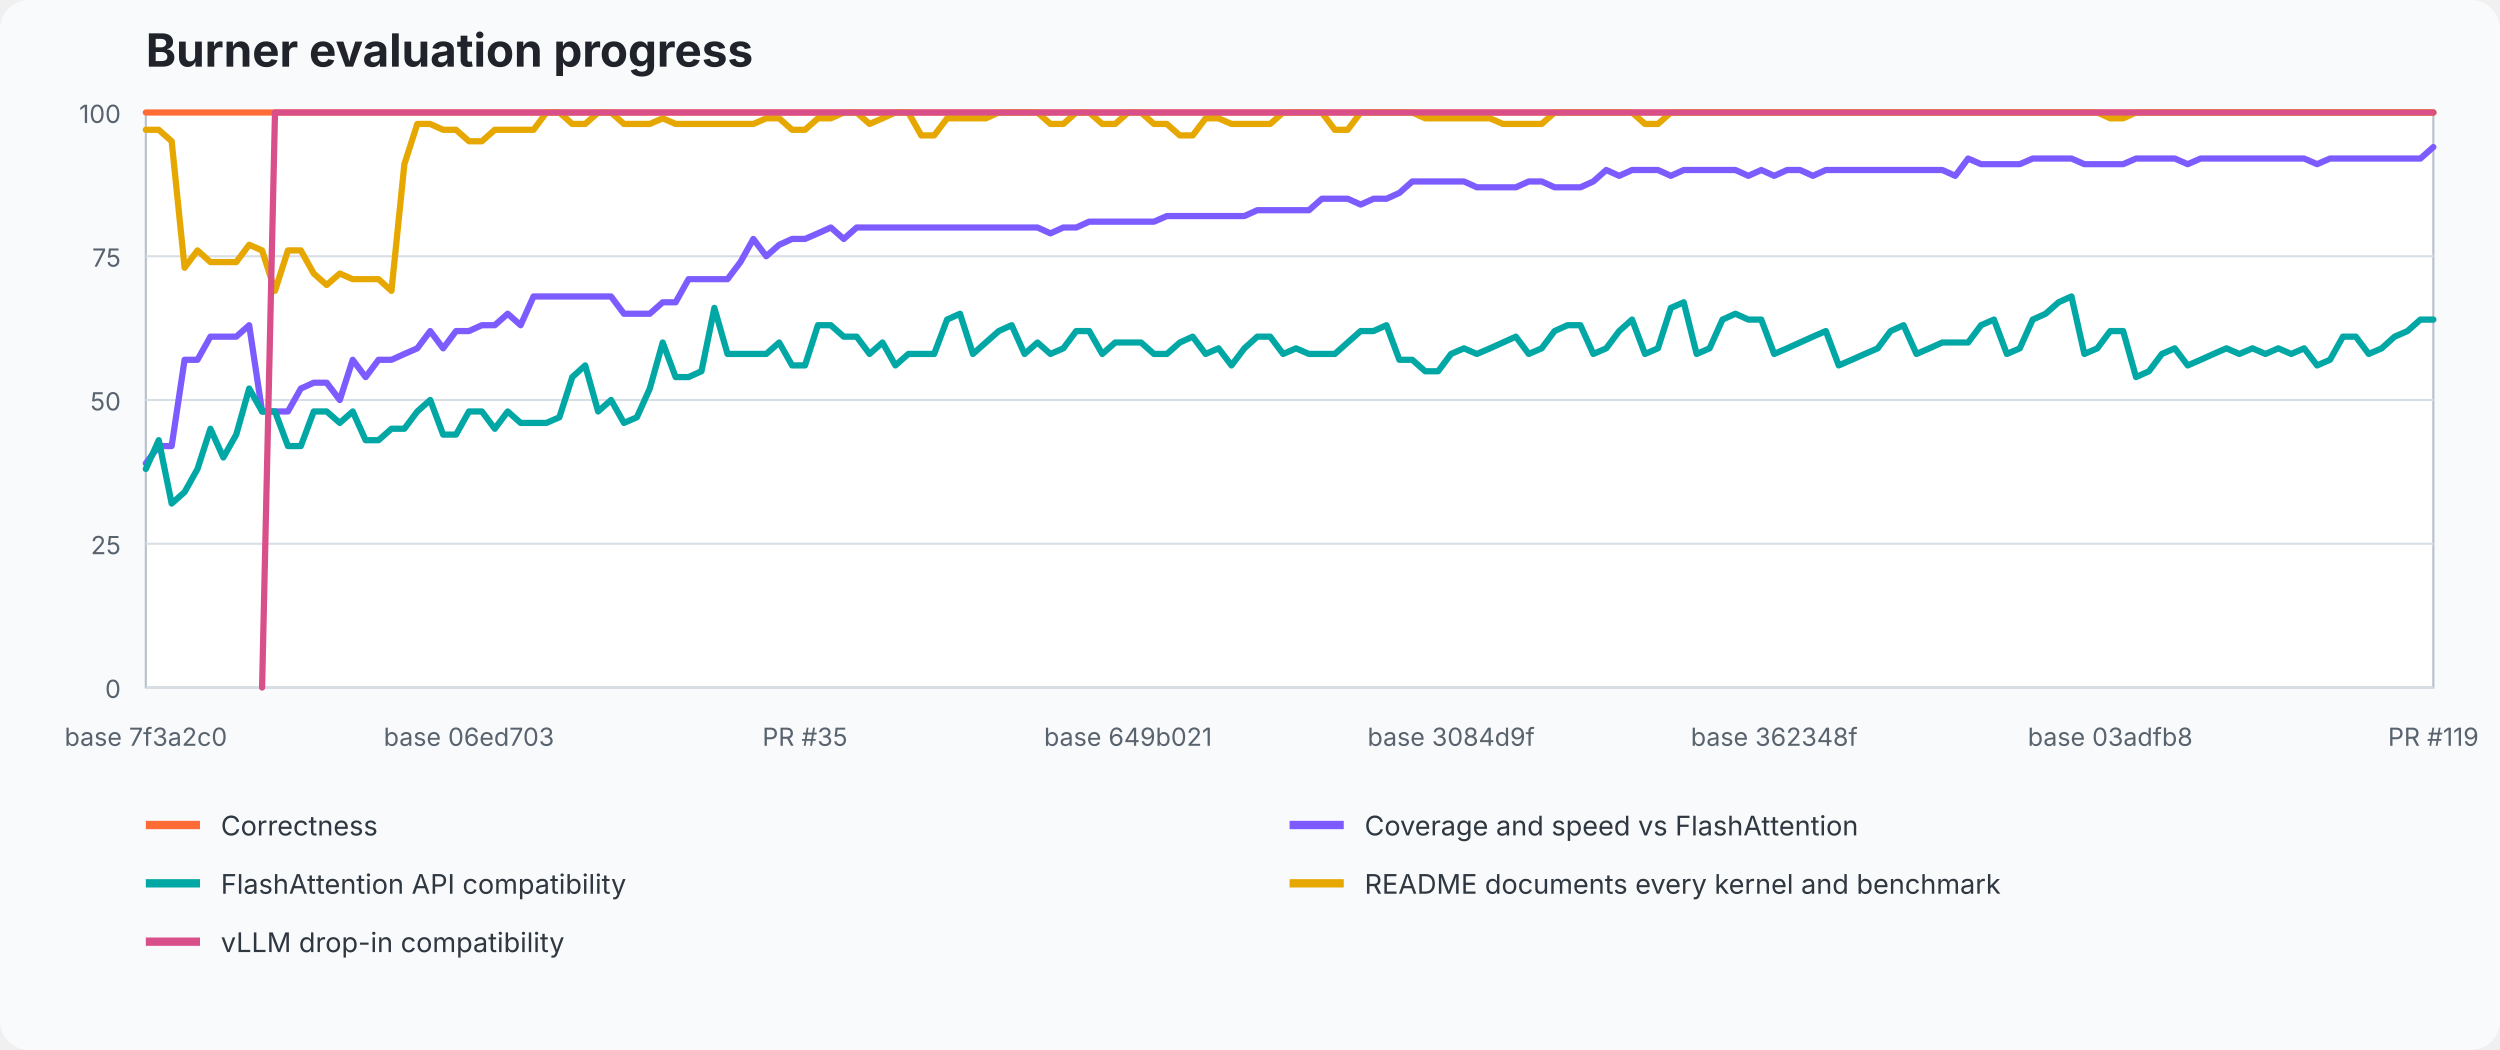
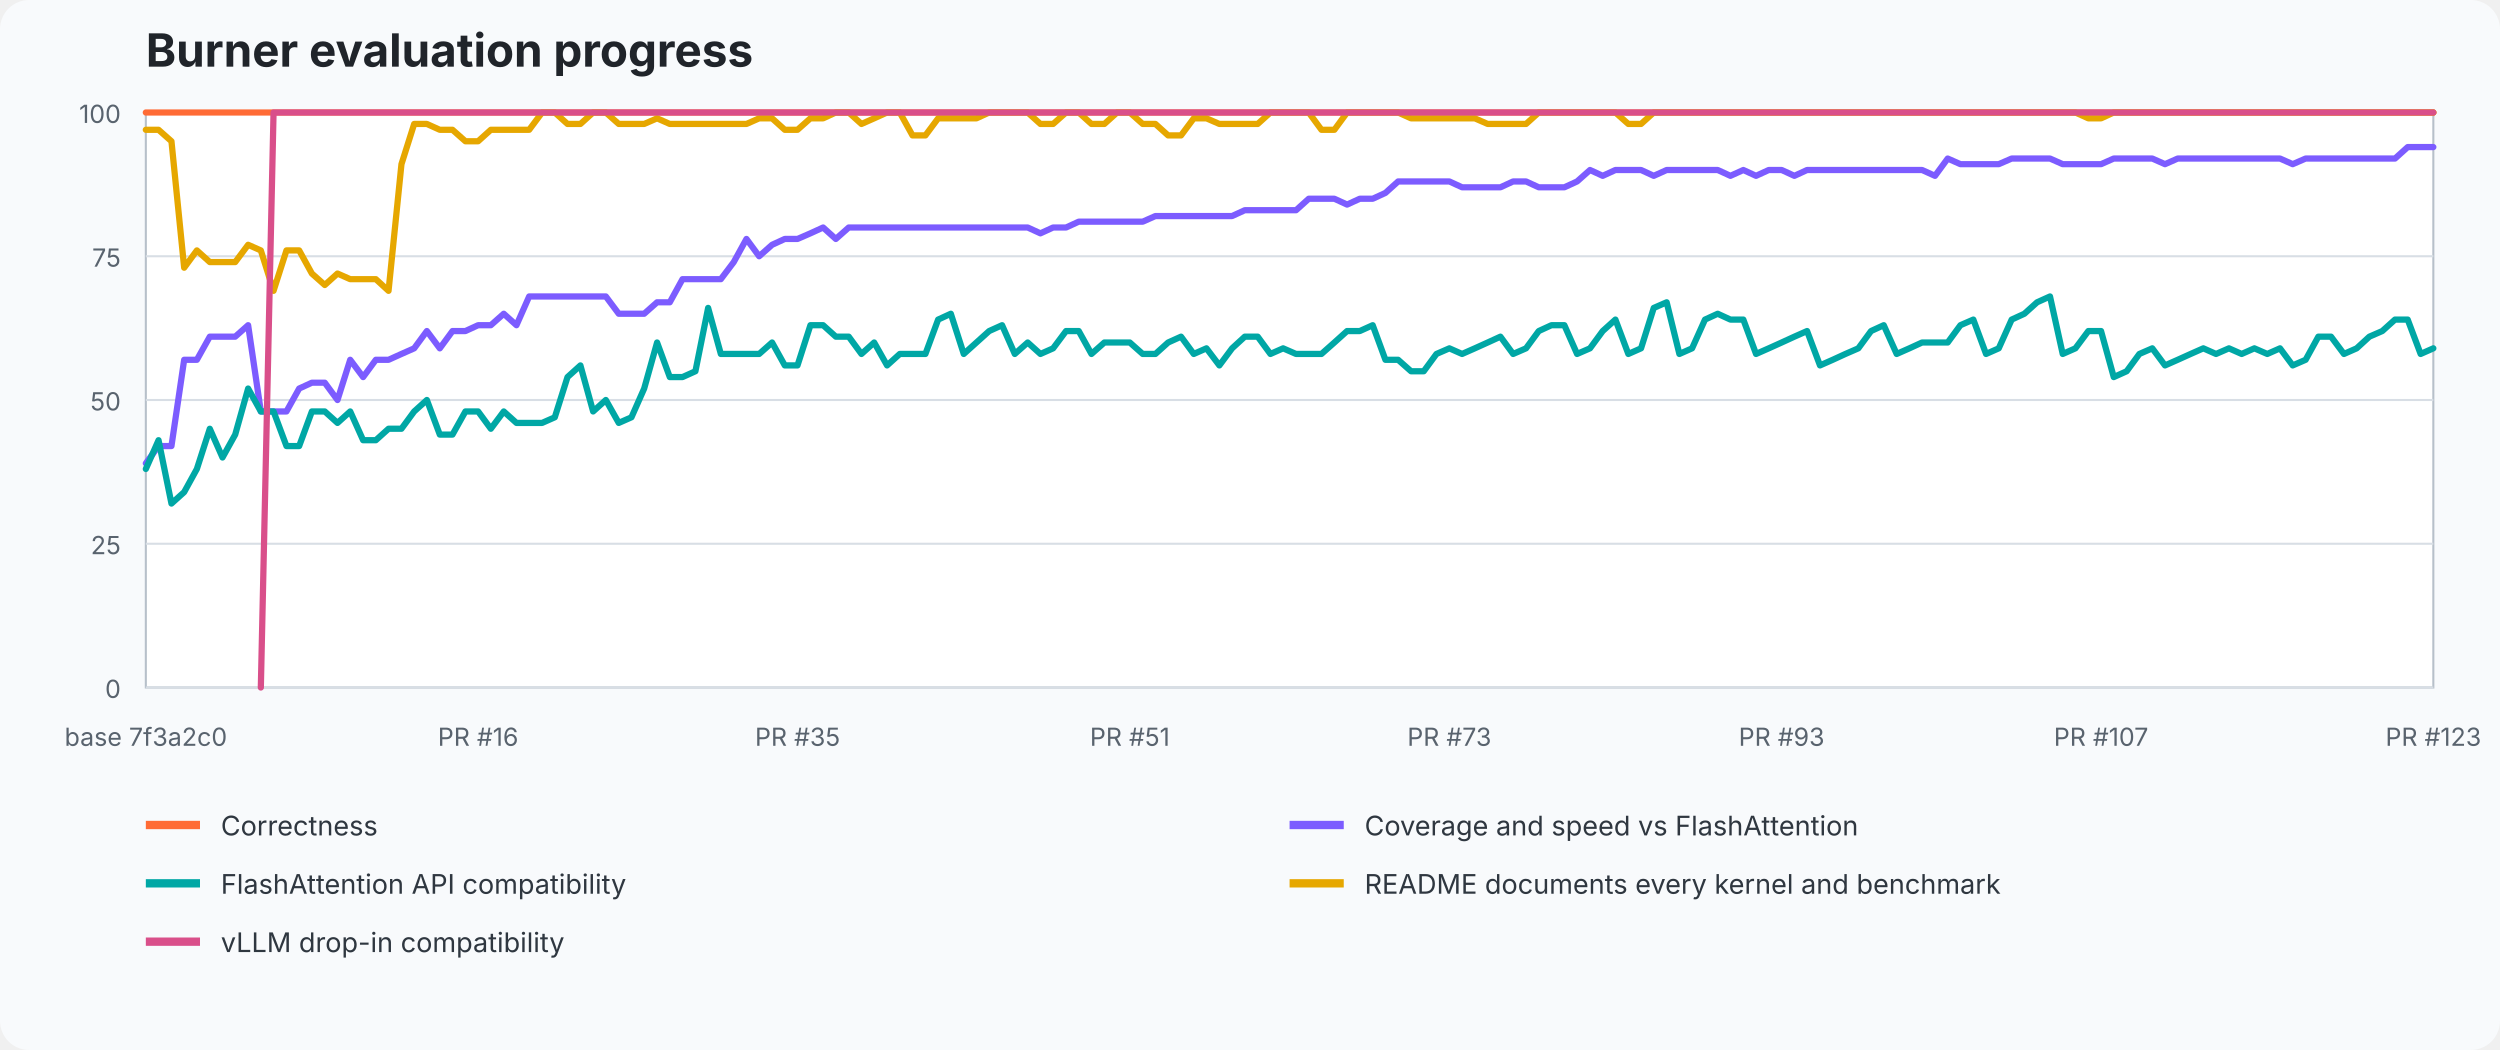
<svg xmlns="http://www.w3.org/2000/svg" width="1200" height="504" viewBox="0 0 1200 504" role="img" aria-labelledby="title desc">
  <style>text{font-family:ui-sans-serif,system-ui,-apple-system,BlinkMacSystemFont,"Segoe UI",sans-serif}.title{font-size:22px;font-weight:700;fill:#20242a}.axis{font-size:12px;fill:#59636e}.legend{font-size:13px;fill:#2f3740}.grid{stroke:#d8dee5;stroke-width:1}.plot{fill:#fff;stroke:#b7c0ca}</style>
  <rect width="100%" height="100%" fill="#f8fafc" rx="14" />
  <text x="70" y="32" class="title">Burner evaluation progress</text>
  <rect x="70" y="54" width="1098" height="276" class="plot" />
  <line x1="70" y1="330" x2="1168" y2="330" class="grid" />
  <text x="58" y="335" text-anchor="end" class="axis">0</text>
  <line x1="70" y1="261" x2="1168" y2="261" class="grid" />
  <text x="58" y="266" text-anchor="end" class="axis">25</text>
  <line x1="70" y1="192" x2="1168" y2="192" class="grid" />
  <text x="58" y="197" text-anchor="end" class="axis">50</text>
  <line x1="70" y1="123" x2="1168" y2="123" class="grid" />
  <text x="58" y="128" text-anchor="end" class="axis">75</text>
  <line x1="70" y1="54" x2="1168" y2="54" class="grid" />
  <text x="58" y="59" text-anchor="end" class="axis">100</text>
-   <polyline points="70.0,54.0 76.2,54.0 82.4,54.0 88.6,54.0 94.8,54.0 101.0,54.0 107.2,54.0 113.4,54.0 119.6,54.0 125.8,54.0 132.0,54.0 138.2,54.0 144.4,54.0 150.6,54.0 156.8,54.0 163.1,54.0 169.3,54.0 175.5,54.0 181.7,54.0 187.9,54.0 194.1,54.0 200.3,54.0 206.5,54.0 212.7,54.0 218.9,54.0 225.1,54.0 231.3,54.0 237.5,54.0 243.7,54.0 249.9,54.0 256.1,54.0 262.3,54.0 268.5,54.0 274.7,54.0 280.9,54.0 287.1,54.0 293.3,54.0 299.5,54.0 305.7,54.0 311.9,54.0 318.1,54.0 324.3,54.0 330.5,54.0 336.7,54.0 342.9,54.0 349.2,54.0 355.4,54.0 361.6,54.0 367.8,54.0 374.0,54.0 380.2,54.0 386.4,54.0 392.6,54.0 398.8,54.0 405.0,54.0 411.2,54.0 417.4,54.0 423.6,54.0 429.8,54.0 436.0,54.0 442.2,54.0 448.4,54.0 454.6,54.0 460.8,54.0 467.0,54.0 473.2,54.0 479.4,54.0 485.6,54.0 491.8,54.0 498.0,54.0 504.2,54.0 510.4,54.0 516.6,54.0 522.8,54.0 529.1,54.0 535.3,54.0 541.5,54.0 547.7,54.0 553.9,54.0 560.1,54.0 566.3,54.0 572.5,54.0 578.7,54.0 584.9,54.0 591.1,54.0 597.3,54.0 603.5,54.0 609.7,54.0 615.9,54.0 622.1,54.0 628.3,54.0 634.5,54.0 640.7,54.0 646.9,54.0 653.1,54.0 659.3,54.0 665.5,54.0 671.7,54.0 677.9,54.0 684.1,54.0 690.3,54.0 696.5,54.0 702.7,54.0 708.9,54.0 715.2,54.0 721.4,54.0 727.6,54.0 733.8,54.0 740.0,54.0 746.2,54.0 752.4,54.0 758.6,54.0 764.8,54.0 771.0,54.0 777.2,54.0 783.4,54.0 789.6,54.0 795.8,54.0 802.0,54.0 808.2,54.0 814.4,54.0 820.6,54.0 826.8,54.0 833.0,54.0 839.2,54.0 845.4,54.0 851.6,54.0 857.8,54.0 864.0,54.0 870.2,54.0 876.4,54.0 882.6,54.0 888.8,54.0 895.1,54.0 901.3,54.0 907.5,54.0 913.7,54.0 919.9,54.0 926.1,54.0 932.3,54.0 938.5,54.0 944.7,54.0 950.9,54.0 957.1,54.0 963.3,54.0 969.5,54.0 975.7,54.0 981.9,54.0 988.1,54.0 994.3,54.0 1000.5,54.0 1006.7,54.0 1012.9,54.0 1019.1,54.0 1025.3,54.0 1031.5,54.0 1037.7,54.0 1043.9,54.0 1050.1,54.0 1056.3,54.0 1062.5,54.0 1068.7,54.0 1074.9,54.0 1081.2,54.0 1087.4,54.0 1093.6,54.0 1099.8,54.0 1106.0,54.0 1112.2,54.0 1118.4,54.0 1124.6,54.0 1130.8,54.0 1137.0,54.0 1143.2,54.0 1149.4,54.0 1155.6,54.0 1161.8,54.0 1168.0,54.0" fill="none" stroke="#ff6b35" stroke-width="3" stroke-linejoin="round" stroke-linecap="round" />
-   <polyline points="70.0,222.4 76.2,214.1 82.4,214.1 88.6,172.7 94.8,172.7 101.0,161.6 107.2,161.6 113.4,161.6 119.6,156.1 125.8,197.5 132.0,197.5 138.2,197.5 144.4,186.5 150.6,183.7 156.8,183.7 163.1,192.0 169.3,172.7 175.5,181.0 181.7,172.7 187.9,172.7 194.1,169.9 200.3,167.2 206.5,158.9 212.7,167.2 218.9,158.9 225.1,158.9 231.3,156.1 237.5,156.1 243.7,150.6 249.9,156.1 256.1,142.3 262.3,142.3 268.5,142.3 274.7,142.3 280.9,142.3 287.1,142.3 293.3,142.3 299.5,150.6 305.7,150.6 311.9,150.6 318.1,145.1 324.3,145.1 330.5,134.0 336.7,134.0 342.9,134.0 349.2,134.0 355.4,125.8 361.6,114.7 367.8,123.0 374.0,117.5 380.2,114.7 386.4,114.7 392.6,112.0 398.8,109.2 405.0,114.7 411.2,109.2 417.4,109.2 423.6,109.2 429.8,109.2 436.0,109.2 442.2,109.2 448.4,109.2 454.6,109.2 460.8,109.2 467.0,109.2 473.2,109.2 479.4,109.2 485.6,109.2 491.8,109.2 498.0,109.2 504.2,112.0 510.4,109.2 516.6,109.2 522.8,106.4 529.1,106.4 535.3,106.4 541.5,106.4 547.7,106.4 553.9,106.4 560.1,103.7 566.3,103.7 572.5,103.7 578.7,103.7 584.9,103.7 591.1,103.7 597.3,103.7 603.5,100.9 609.7,100.9 615.9,100.9 622.1,100.9 628.3,100.9 634.5,95.4 640.7,95.4 646.9,95.4 653.1,98.2 659.3,95.4 665.5,95.4 671.7,92.6 677.9,87.1 684.1,87.1 690.3,87.1 696.5,87.1 702.7,87.1 708.9,89.9 715.2,89.9 721.4,89.9 727.6,89.9 733.8,87.1 740.0,87.1 746.2,89.9 752.4,89.9 758.6,89.9 764.8,87.1 771.0,81.6 777.2,84.4 783.4,81.6 789.6,81.6 795.8,81.6 802.0,84.4 808.2,81.6 814.4,81.6 820.6,81.6 826.8,81.6 833.0,81.6 839.2,84.4 845.4,81.6 851.6,84.4 857.8,81.6 864.0,81.6 870.2,84.4 876.4,81.6 882.6,81.6 888.8,81.6 895.1,81.6 901.3,81.6 907.5,81.6 913.7,81.6 919.9,81.6 926.1,81.6 932.3,81.6 938.5,84.4 944.7,76.1 950.9,78.8 957.1,78.8 963.3,78.8 969.5,78.8 975.7,76.1 981.9,76.1 988.1,76.1 994.3,76.1 1000.5,78.8 1006.7,78.8 1012.9,78.8 1019.1,78.8 1025.3,76.1 1031.5,76.1 1037.7,76.1 1043.9,76.1 1050.1,78.8 1056.3,76.1 1062.5,76.1 1068.7,76.1 1074.9,76.1 1081.2,76.1 1087.4,76.1 1093.6,76.1 1099.8,76.1 1106.0,76.1 1112.2,78.8 1118.4,76.1 1124.6,76.1 1130.8,76.1 1137.0,76.1 1143.2,76.1 1149.4,76.1 1155.6,76.1 1161.8,76.1 1168.0,70.6" fill="none" stroke="#7c5cff" stroke-width="3" stroke-linejoin="round" stroke-linecap="round" />
-   <polyline points="70.0,225.1 76.2,211.3 82.4,241.7 88.6,236.2 94.8,225.1 101.0,205.8 107.2,219.6 113.4,208.6 119.6,186.5 125.8,197.5 132.0,197.5 138.2,214.1 144.4,214.1 150.6,197.5 156.8,197.5 163.1,203.0 169.3,197.5 175.5,211.3 181.7,211.3 187.9,205.8 194.1,205.8 200.3,197.5 206.5,192.0 212.7,208.6 218.9,208.6 225.1,197.5 231.3,197.5 237.5,205.8 243.7,197.5 249.9,203.0 256.1,203.0 262.3,203.0 268.5,200.3 274.7,181.0 280.9,175.4 287.1,197.5 293.3,192.0 299.5,203.0 305.7,200.3 311.9,186.5 318.1,164.4 324.3,181.0 330.5,181.0 336.7,178.2 342.9,147.8 349.2,169.9 355.4,169.9 361.6,169.9 367.8,169.9 374.0,164.4 380.2,175.4 386.4,175.4 392.6,156.1 398.8,156.1 405.0,161.6 411.2,161.6 417.4,169.9 423.6,164.4 429.8,175.4 436.0,169.9 442.2,169.9 448.4,169.9 454.6,153.4 460.8,150.6 467.0,169.9 473.2,164.4 479.4,158.9 485.6,156.1 491.8,169.9 498.0,164.4 504.2,169.9 510.4,167.2 516.6,158.9 522.8,158.9 529.1,169.9 535.3,164.4 541.5,164.4 547.7,164.4 553.9,169.9 560.1,169.9 566.3,164.4 572.5,161.6 578.7,169.9 584.9,167.2 591.1,175.4 597.3,167.2 603.5,161.6 609.7,161.6 615.9,169.9 622.1,167.2 628.3,169.9 634.5,169.9 640.7,169.9 646.9,164.4 653.1,158.9 659.3,158.9 665.5,156.1 671.7,172.7 677.9,172.7 684.1,178.2 690.3,178.2 696.5,169.9 702.7,167.2 708.9,169.9 715.2,167.2 721.4,164.4 727.6,161.6 733.8,169.9 740.0,167.2 746.2,158.9 752.4,156.1 758.6,156.1 764.8,169.9 771.0,167.2 777.2,158.9 783.4,153.4 789.6,169.9 795.8,167.2 802.0,147.8 808.2,145.1 814.4,169.9 820.6,167.2 826.8,153.4 833.0,150.6 839.2,153.4 845.4,153.4 851.6,169.9 857.8,167.2 864.0,164.4 870.2,161.6 876.4,158.9 882.6,175.4 888.8,172.7 895.1,169.9 901.3,167.2 907.5,158.9 913.7,156.1 919.9,169.9 926.1,167.2 932.3,164.4 938.5,164.4 944.7,164.4 950.9,156.1 957.1,153.4 963.3,169.9 969.5,167.2 975.7,153.4 981.9,150.6 988.1,145.1 994.3,142.3 1000.5,169.9 1006.7,167.2 1012.9,158.9 1019.1,158.9 1025.3,181.0 1031.5,178.2 1037.7,169.9 1043.9,167.2 1050.1,175.4 1056.3,172.7 1062.5,169.9 1068.7,167.2 1074.9,169.9 1081.2,167.2 1087.4,169.9 1093.6,167.2 1099.8,169.9 1106.0,167.2 1112.2,175.4 1118.4,172.7 1124.6,161.6 1130.8,161.6 1137.0,169.9 1143.2,167.2 1149.4,161.6 1155.6,158.9 1161.8,153.4 1168.0,153.4" fill="none" stroke="#00a7a5" stroke-width="3" stroke-linejoin="round" stroke-linecap="round" />
-   <polyline points="70.0,62.3 76.2,62.3 82.4,67.8 88.6,128.5 94.8,120.2 101.0,125.8 107.2,125.8 113.4,125.8 119.6,117.5 125.8,120.2 132.0,139.6 138.2,120.2 144.4,120.2 150.6,131.3 156.8,136.8 163.1,131.3 169.3,134.0 175.5,134.0 181.7,134.0 187.9,139.6 194.1,78.8 200.3,59.5 206.5,59.5 212.7,62.3 218.9,62.3 225.1,67.8 231.3,67.8 237.5,62.3 243.7,62.3 249.9,62.3 256.1,62.3 262.3,54.0 268.5,54.0 274.7,59.5 280.9,59.5 287.1,54.0 293.3,54.0 299.5,59.5 305.7,59.5 311.9,59.5 318.1,56.8 324.3,59.5 330.5,59.5 336.7,59.5 342.9,59.5 349.2,59.5 355.4,59.5 361.6,59.5 367.8,56.8 374.0,56.8 380.2,62.3 386.4,62.3 392.6,56.8 398.8,56.8 405.0,54.0 411.2,54.0 417.4,59.5 423.6,56.8 429.8,54.0 436.0,54.0 442.2,65.0 448.4,65.0 454.6,56.8 460.8,56.8 467.0,56.8 473.2,56.8 479.4,54.0 485.6,54.0 491.8,54.0 498.0,54.0 504.2,59.5 510.4,59.5 516.6,54.0 522.8,54.0 529.1,59.5 535.3,59.5 541.5,54.0 547.7,54.0 553.9,59.5 560.1,59.5 566.3,65.0 572.5,65.0 578.7,56.8 584.9,56.8 591.1,59.5 597.3,59.5 603.5,59.5 609.7,59.5 615.9,54.0 622.1,54.0 628.3,54.0 634.5,54.0 640.7,62.3 646.9,62.3 653.1,54.0 659.3,54.0 665.5,54.0 671.7,54.0 677.9,54.0 684.1,56.8 690.3,56.8 696.5,56.8 702.7,56.8 708.9,56.8 715.2,56.8 721.4,59.5 727.6,59.5 733.8,59.5 740.0,59.5 746.2,54.0 752.4,54.0 758.6,54.0 764.8,54.0 771.0,54.0 777.2,54.0 783.4,54.0 789.6,59.5 795.8,59.5 802.0,54.0 808.2,54.0 814.4,54.0 820.6,54.0 826.8,54.0 833.0,54.0 839.2,54.0 845.4,54.0 851.6,54.0 857.8,54.0 864.0,54.0 870.2,54.0 876.4,54.0 882.6,54.0 888.8,54.0 895.1,54.0 901.3,54.0 907.5,54.0 913.7,54.0 919.9,54.0 926.1,54.0 932.3,54.0 938.5,54.0 944.7,54.0 950.9,54.0 957.1,54.0 963.3,54.0 969.5,54.0 975.7,54.0 981.9,54.0 988.1,54.0 994.3,54.0 1000.5,54.0 1006.7,54.0 1012.9,56.8 1019.1,56.8 1025.3,54.0 1031.5,54.0 1037.7,54.0 1043.9,54.0 1050.1,54.0 1056.3,54.0 1062.5,54.0 1068.7,54.0 1074.9,54.0 1081.2,54.0 1087.4,54.0 1093.6,54.0 1099.8,54.0 1106.0,54.0 1112.2,54.0 1118.4,54.0 1124.6,54.0 1130.8,54.0 1137.0,54.0 1143.2,54.0 1149.4,54.0 1155.6,54.0 1161.8,54.0 1168.0,54.0" fill="none" stroke="#e6a700" stroke-width="3" stroke-linejoin="round" stroke-linecap="round" />
-   <polyline points="125.8,330.0 132.0,54.0 138.2,54.0 144.4,54.0 150.6,54.0 156.8,54.0 163.1,54.0 169.3,54.0 175.5,54.0 181.7,54.0 187.9,54.0 194.1,54.0 200.3,54.0 206.5,54.0 212.7,54.0 218.9,54.0 225.1,54.0 231.3,54.0 237.5,54.0 243.7,54.0 249.9,54.0 256.1,54.0 262.3,54.0 268.5,54.0 274.7,54.0 280.9,54.0 287.1,54.0 293.3,54.0 299.5,54.0 305.7,54.0 311.9,54.0 318.1,54.0 324.3,54.0 330.5,54.0 336.7,54.0 342.9,54.0 349.2,54.0 355.4,54.0 361.6,54.0 367.8,54.0 374.0,54.0 380.2,54.0 386.4,54.0 392.6,54.0 398.8,54.0 405.0,54.0 411.2,54.0 417.4,54.0 423.6,54.0 429.8,54.0 436.0,54.0 442.2,54.0 448.4,54.0 454.6,54.0 460.8,54.0 467.0,54.0 473.2,54.0 479.4,54.0 485.6,54.0 491.8,54.0 498.0,54.0 504.2,54.0 510.4,54.0 516.6,54.0 522.8,54.0 529.1,54.0 535.3,54.0 541.5,54.0 547.7,54.0 553.9,54.0 560.1,54.0 566.3,54.0 572.5,54.0 578.7,54.0 584.9,54.0 591.1,54.0 597.3,54.0 603.5,54.0 609.7,54.0 615.9,54.0 622.1,54.0 628.3,54.0 634.5,54.0 640.7,54.0 646.9,54.0 653.1,54.0 659.3,54.0 665.5,54.0 671.7,54.0 677.9,54.0 684.1,54.0 690.3,54.0 696.5,54.0 702.7,54.0 708.9,54.0 715.2,54.0 721.4,54.0 727.6,54.0 733.8,54.0 740.0,54.0 746.2,54.0 752.4,54.0 758.6,54.0 764.8,54.0 771.0,54.0 777.2,54.0 783.4,54.0 789.6,54.0 795.8,54.0 802.0,54.0 808.2,54.0 814.4,54.0 820.6,54.0 826.8,54.0 833.0,54.0 839.2,54.0 845.4,54.0 851.6,54.0 857.8,54.0 864.0,54.0 870.2,54.0 876.4,54.0 882.6,54.0 888.8,54.0 895.1,54.0 901.3,54.0 907.5,54.0 913.7,54.0 919.9,54.0 926.1,54.0 932.3,54.0 938.5,54.0 944.7,54.0 950.9,54.0 957.1,54.0 963.3,54.0 969.5,54.0 975.7,54.0 981.9,54.0 988.1,54.0 994.3,54.0 1000.5,54.0 1006.7,54.0 1012.9,54.0 1019.1,54.0 1025.3,54.0 1031.5,54.0 1037.7,54.0 1043.9,54.0 1050.1,54.0 1056.3,54.0 1062.5,54.0 1068.7,54.0 1074.9,54.0 1081.2,54.0 1087.4,54.0 1093.6,54.0 1099.8,54.0 1106.0,54.0 1112.2,54.0 1118.4,54.0 1124.6,54.0 1130.8,54.0 1137.0,54.0 1143.2,54.0 1149.4,54.0 1155.6,54.0 1161.8,54.0 1168.0,54.0" fill="none" stroke="#d94f8a" stroke-width="3" stroke-linejoin="round" stroke-linecap="round" />
+   <polyline points="70.0,54.0 76.1,54.0 82.3,54.0 88.4,54.0 94.5,54.0 100.7,54.0 106.8,54.0 112.9,54.0 119.1,54.0 125.2,54.0 131.3,54.0 137.5,54.0 143.6,54.0 149.7,54.0 155.9,54.0 162.0,54.0 168.1,54.0 174.3,54.0 180.4,54.0 186.5,54.0 192.7,54.0 198.8,54.0 204.9,54.0 211.1,54.0 217.2,54.0 223.4,54.0 229.5,54.0 235.6,54.0 241.8,54.0 247.9,54.0 254.0,54.0 260.2,54.0 266.3,54.0 272.4,54.0 278.6,54.0 284.7,54.0 290.8,54.0 297.0,54.0 303.1,54.0 309.2,54.0 315.4,54.0 321.5,54.0 327.6,54.0 333.8,54.0 339.9,54.0 346.0,54.0 352.2,54.0 358.3,54.0 364.4,54.0 370.6,54.0 376.7,54.0 382.8,54.0 389.0,54.0 395.1,54.0 401.2,54.0 407.4,54.0 413.5,54.0 419.6,54.0 425.8,54.0 431.9,54.0 438.0,54.0 444.2,54.0 450.3,54.0 456.4,54.0 462.6,54.0 468.7,54.0 474.8,54.0 481.0,54.0 487.1,54.0 493.3,54.0 499.4,54.0 505.5,54.0 511.7,54.0 517.8,54.0 523.9,54.0 530.1,54.0 536.2,54.0 542.3,54.0 548.5,54.0 554.6,54.0 560.7,54.0 566.9,54.0 573.0,54.0 579.1,54.0 585.3,54.0 591.4,54.0 597.5,54.0 603.7,54.0 609.8,54.0 615.9,54.0 622.1,54.0 628.2,54.0 634.3,54.0 640.5,54.0 646.6,54.0 652.7,54.0 658.9,54.0 665.0,54.0 671.1,54.0 677.3,54.0 683.4,54.0 689.5,54.0 695.7,54.0 701.8,54.0 707.9,54.0 714.1,54.0 720.2,54.0 726.3,54.0 732.5,54.0 738.6,54.0 744.7,54.0 750.9,54.0 757.0,54.0 763.2,54.0 769.3,54.0 775.4,54.0 781.6,54.0 787.7,54.0 793.8,54.0 800.0,54.0 806.1,54.0 812.2,54.0 818.4,54.0 824.5,54.0 830.6,54.0 836.8,54.0 842.9,54.0 849.0,54.0 855.2,54.0 861.3,54.0 867.4,54.0 873.6,54.0 879.7,54.0 885.8,54.0 892.0,54.0 898.1,54.0 904.2,54.0 910.4,54.0 916.5,54.0 922.6,54.0 928.8,54.0 934.9,54.0 941.0,54.0 947.2,54.0 953.3,54.0 959.4,54.0 965.6,54.0 971.7,54.0 977.8,54.0 984.0,54.0 990.1,54.0 996.2,54.0 1002.4,54.0 1008.5,54.0 1014.6,54.0 1020.8,54.0 1026.9,54.0 1033.1,54.0 1039.2,54.0 1045.3,54.0 1051.5,54.0 1057.6,54.0 1063.7,54.0 1069.9,54.0 1076.0,54.0 1082.1,54.0 1088.3,54.0 1094.4,54.0 1100.5,54.0 1106.7,54.0 1112.8,54.0 1118.9,54.0 1125.1,54.0 1131.2,54.0 1137.3,54.0 1143.5,54.0 1149.6,54.0 1155.7,54.0 1161.9,54.0 1168.0,54.0" fill="none" stroke="#ff6b35" stroke-width="3" stroke-linejoin="round" stroke-linecap="round" />
+   <polyline points="70.0,222.4 76.1,214.1 82.3,214.1 88.4,172.7 94.5,172.7 100.7,161.6 106.8,161.6 112.9,161.6 119.1,156.1 125.2,197.5 131.3,197.5 137.5,197.5 143.6,186.5 149.7,183.7 155.9,183.7 162.0,192.0 168.1,172.7 174.3,181.0 180.4,172.7 186.5,172.7 192.7,169.9 198.8,167.2 204.9,158.9 211.1,167.2 217.2,158.9 223.4,158.9 229.5,156.1 235.6,156.1 241.8,150.6 247.9,156.1 254.0,142.3 260.2,142.3 266.3,142.3 272.4,142.3 278.6,142.3 284.7,142.3 290.8,142.3 297.0,150.6 303.1,150.6 309.2,150.6 315.4,145.1 321.5,145.1 327.6,134.0 333.8,134.0 339.9,134.0 346.0,134.0 352.2,125.8 358.3,114.7 364.4,123.0 370.6,117.5 376.7,114.7 382.8,114.7 389.0,112.0 395.1,109.2 401.2,114.7 407.4,109.2 413.5,109.2 419.6,109.2 425.8,109.2 431.9,109.2 438.0,109.2 444.2,109.2 450.3,109.2 456.4,109.2 462.6,109.2 468.7,109.2 474.8,109.2 481.0,109.2 487.1,109.2 493.3,109.2 499.4,112.0 505.5,109.2 511.7,109.2 517.8,106.4 523.9,106.4 530.1,106.4 536.2,106.4 542.3,106.4 548.5,106.4 554.6,103.7 560.7,103.7 566.9,103.7 573.0,103.7 579.1,103.7 585.3,103.7 591.4,103.7 597.5,100.9 603.7,100.9 609.8,100.9 615.9,100.9 622.1,100.9 628.2,95.4 634.3,95.4 640.5,95.4 646.6,98.2 652.7,95.4 658.9,95.4 665.0,92.6 671.1,87.1 677.3,87.1 683.4,87.1 689.5,87.1 695.7,87.1 701.8,89.9 707.9,89.9 714.1,89.9 720.2,89.9 726.3,87.1 732.5,87.1 738.6,89.9 744.7,89.9 750.9,89.9 757.0,87.1 763.2,81.6 769.3,84.4 775.4,81.6 781.6,81.6 787.7,81.6 793.8,84.4 800.0,81.6 806.1,81.6 812.2,81.6 818.4,81.6 824.5,81.6 830.6,84.4 836.8,81.6 842.9,84.4 849.0,81.6 855.2,81.6 861.3,84.4 867.4,81.6 873.6,81.6 879.7,81.6 885.8,81.6 892.0,81.6 898.1,81.6 904.2,81.6 910.4,81.6 916.5,81.6 922.6,81.6 928.8,84.4 934.9,76.1 941.0,78.8 947.2,78.8 953.3,78.8 959.4,78.8 965.6,76.1 971.7,76.1 977.8,76.1 984.0,76.1 990.1,78.8 996.2,78.8 1002.4,78.8 1008.5,78.8 1014.6,76.1 1020.8,76.1 1026.9,76.1 1033.1,76.1 1039.2,78.8 1045.3,76.1 1051.5,76.1 1057.6,76.1 1063.7,76.1 1069.9,76.1 1076.0,76.1 1082.1,76.1 1088.3,76.1 1094.4,76.1 1100.5,78.8 1106.7,76.1 1112.8,76.1 1118.9,76.1 1125.1,76.1 1131.2,76.1 1137.3,76.1 1143.5,76.1 1149.6,76.1 1155.7,70.6 1161.9,70.6 1168.0,70.6" fill="none" stroke="#7c5cff" stroke-width="3" stroke-linejoin="round" stroke-linecap="round" />
+   <polyline points="70.0,225.1 76.1,211.3 82.3,241.7 88.4,236.2 94.5,225.1 100.7,205.8 106.8,219.6 112.9,208.6 119.1,186.5 125.2,197.5 131.3,197.5 137.5,214.1 143.6,214.1 149.7,197.5 155.9,197.5 162.0,203.0 168.1,197.5 174.3,211.3 180.4,211.3 186.5,205.8 192.7,205.8 198.8,197.5 204.9,192.0 211.1,208.6 217.2,208.6 223.4,197.5 229.5,197.5 235.6,205.8 241.8,197.5 247.9,203.0 254.0,203.0 260.2,203.0 266.3,200.3 272.4,181.0 278.6,175.4 284.7,197.5 290.8,192.0 297.0,203.0 303.1,200.3 309.2,186.5 315.4,164.4 321.5,181.0 327.6,181.0 333.8,178.2 339.9,147.8 346.0,169.9 352.2,169.9 358.3,169.9 364.4,169.9 370.6,164.4 376.7,175.4 382.8,175.4 389.0,156.1 395.1,156.1 401.2,161.6 407.4,161.6 413.5,169.9 419.6,164.4 425.8,175.4 431.9,169.9 438.0,169.9 444.2,169.9 450.3,153.4 456.4,150.6 462.6,169.9 468.7,164.4 474.8,158.9 481.0,156.1 487.1,169.9 493.3,164.4 499.4,169.9 505.5,167.2 511.7,158.9 517.8,158.9 523.9,169.9 530.1,164.4 536.2,164.4 542.3,164.4 548.5,169.9 554.6,169.9 560.7,164.4 566.9,161.6 573.0,169.9 579.1,167.2 585.3,175.4 591.4,167.2 597.5,161.6 603.7,161.6 609.8,169.9 615.9,167.2 622.1,169.9 628.2,169.9 634.3,169.9 640.5,164.4 646.6,158.9 652.7,158.9 658.9,156.1 665.0,172.7 671.1,172.7 677.3,178.2 683.4,178.2 689.5,169.9 695.7,167.2 701.8,169.9 707.9,167.2 714.1,164.4 720.2,161.6 726.3,169.9 732.5,167.2 738.6,158.9 744.7,156.1 750.9,156.1 757.0,169.9 763.2,167.2 769.3,158.9 775.4,153.4 781.6,169.9 787.7,167.2 793.8,147.8 800.0,145.1 806.1,169.9 812.2,167.2 818.4,153.4 824.5,150.6 830.6,153.4 836.8,153.4 842.9,169.9 849.0,167.2 855.2,164.4 861.3,161.6 867.4,158.9 873.6,175.4 879.7,172.7 885.8,169.9 892.0,167.2 898.1,158.9 904.2,156.1 910.4,169.9 916.5,167.2 922.6,164.4 928.8,164.4 934.9,164.4 941.0,156.1 947.2,153.4 953.3,169.9 959.4,167.2 965.6,153.4 971.7,150.6 977.8,145.1 984.0,142.3 990.1,169.9 996.2,167.2 1002.4,158.9 1008.5,158.9 1014.6,181.0 1020.8,178.2 1026.9,169.9 1033.1,167.2 1039.2,175.4 1045.3,172.7 1051.5,169.9 1057.6,167.2 1063.7,169.9 1069.9,167.2 1076.0,169.9 1082.1,167.2 1088.3,169.9 1094.4,167.2 1100.5,175.4 1106.7,172.7 1112.8,161.6 1118.9,161.6 1125.1,169.9 1131.2,167.2 1137.3,161.6 1143.5,158.9 1149.6,153.4 1155.7,153.4 1161.9,169.9 1168.0,167.2" fill="none" stroke="#00a7a5" stroke-width="3" stroke-linejoin="round" stroke-linecap="round" />
+   <polyline points="70.0,62.3 76.1,62.3 82.3,67.8 88.4,128.5 94.5,120.2 100.7,125.8 106.8,125.8 112.9,125.8 119.1,117.5 125.2,120.2 131.3,139.6 137.5,120.2 143.6,120.2 149.7,131.3 155.9,136.8 162.0,131.3 168.1,134.0 174.3,134.0 180.4,134.0 186.5,139.6 192.7,78.8 198.8,59.5 204.9,59.5 211.1,62.3 217.2,62.3 223.4,67.8 229.5,67.8 235.6,62.3 241.8,62.3 247.9,62.3 254.0,62.3 260.2,54.0 266.3,54.0 272.4,59.5 278.6,59.5 284.7,54.0 290.8,54.0 297.0,59.5 303.1,59.5 309.2,59.5 315.4,56.8 321.5,59.5 327.6,59.5 333.8,59.5 339.9,59.5 346.0,59.5 352.2,59.5 358.3,59.5 364.4,56.8 370.6,56.8 376.7,62.3 382.8,62.3 389.0,56.8 395.1,56.8 401.2,54.0 407.4,54.0 413.5,59.5 419.6,56.8 425.8,54.0 431.9,54.0 438.0,65.0 444.2,65.0 450.3,56.8 456.4,56.8 462.6,56.8 468.7,56.8 474.8,54.0 481.0,54.0 487.1,54.0 493.3,54.0 499.4,59.5 505.5,59.5 511.7,54.0 517.8,54.0 523.9,59.5 530.1,59.5 536.2,54.0 542.3,54.0 548.5,59.5 554.6,59.5 560.7,65.0 566.9,65.0 573.0,56.8 579.1,56.8 585.3,59.5 591.4,59.5 597.5,59.5 603.7,59.5 609.8,54.0 615.9,54.0 622.1,54.0 628.2,54.0 634.3,62.3 640.5,62.3 646.6,54.0 652.7,54.0 658.9,54.0 665.0,54.0 671.1,54.0 677.3,56.8 683.4,56.8 689.5,56.8 695.7,56.8 701.8,56.8 707.9,56.8 714.1,59.5 720.2,59.5 726.3,59.5 732.5,59.5 738.6,54.0 744.7,54.0 750.9,54.0 757.0,54.0 763.2,54.0 769.3,54.0 775.4,54.0 781.6,59.5 787.7,59.5 793.8,54.0 800.0,54.0 806.1,54.0 812.2,54.0 818.4,54.0 824.5,54.0 830.6,54.0 836.8,54.0 842.9,54.0 849.0,54.0 855.2,54.0 861.3,54.0 867.4,54.0 873.6,54.0 879.7,54.0 885.8,54.0 892.0,54.0 898.1,54.0 904.2,54.0 910.4,54.0 916.5,54.0 922.6,54.0 928.8,54.0 934.9,54.0 941.0,54.0 947.2,54.0 953.3,54.0 959.4,54.0 965.6,54.0 971.7,54.0 977.8,54.0 984.0,54.0 990.1,54.0 996.2,54.0 1002.4,56.8 1008.5,56.8 1014.6,54.0 1020.8,54.0 1026.9,54.0 1033.1,54.0 1039.2,54.0 1045.3,54.0 1051.5,54.0 1057.6,54.0 1063.7,54.0 1069.9,54.0 1076.0,54.0 1082.1,54.0 1088.3,54.0 1094.4,54.0 1100.5,54.0 1106.7,54.0 1112.8,54.0 1118.9,54.0 1125.1,54.0 1131.2,54.0 1137.3,54.0 1143.5,54.0 1149.6,54.0 1155.7,54.0 1161.9,54.0 1168.0,54.0" fill="none" stroke="#e6a700" stroke-width="3" stroke-linejoin="round" stroke-linecap="round" />
+   <polyline points="125.2,330.0 131.3,54.0 137.5,54.0 143.6,54.0 149.7,54.0 155.9,54.0 162.0,54.0 168.1,54.0 174.3,54.0 180.4,54.0 186.5,54.0 192.7,54.0 198.8,54.0 204.9,54.0 211.1,54.0 217.2,54.0 223.4,54.0 229.5,54.0 235.6,54.0 241.8,54.0 247.9,54.0 254.0,54.0 260.2,54.0 266.3,54.0 272.4,54.0 278.6,54.0 284.7,54.0 290.8,54.0 297.0,54.0 303.1,54.0 309.2,54.0 315.4,54.0 321.5,54.0 327.6,54.0 333.8,54.0 339.9,54.0 346.0,54.0 352.2,54.0 358.3,54.0 364.4,54.0 370.6,54.0 376.7,54.0 382.8,54.0 389.0,54.0 395.1,54.0 401.2,54.0 407.4,54.0 413.5,54.0 419.6,54.0 425.8,54.0 431.9,54.0 438.0,54.0 444.2,54.0 450.3,54.0 456.4,54.0 462.6,54.0 468.7,54.0 474.8,54.0 481.0,54.0 487.1,54.0 493.3,54.0 499.4,54.0 505.5,54.0 511.7,54.0 517.8,54.0 523.9,54.0 530.1,54.0 536.2,54.0 542.3,54.0 548.5,54.0 554.6,54.0 560.7,54.0 566.9,54.0 573.0,54.0 579.1,54.0 585.3,54.0 591.4,54.0 597.5,54.0 603.7,54.0 609.8,54.0 615.9,54.0 622.1,54.0 628.2,54.0 634.3,54.0 640.5,54.0 646.6,54.0 652.7,54.0 658.9,54.0 665.0,54.0 671.1,54.0 677.3,54.0 683.4,54.0 689.5,54.0 695.7,54.0 701.8,54.0 707.9,54.0 714.1,54.0 720.2,54.0 726.3,54.0 732.5,54.0 738.6,54.0 744.7,54.0 750.9,54.0 757.0,54.0 763.2,54.0 769.3,54.0 775.4,54.0 781.6,54.0 787.7,54.0 793.8,54.0 800.0,54.0 806.1,54.0 812.2,54.0 818.4,54.0 824.5,54.0 830.6,54.0 836.8,54.0 842.9,54.0 849.0,54.0 855.2,54.0 861.3,54.0 867.4,54.0 873.6,54.0 879.7,54.0 885.8,54.0 892.0,54.0 898.1,54.0 904.2,54.0 910.4,54.0 916.5,54.0 922.6,54.0 928.8,54.0 934.9,54.0 941.0,54.0 947.2,54.0 953.3,54.0 959.4,54.0 965.6,54.0 971.7,54.0 977.8,54.0 984.0,54.0 990.1,54.0 996.2,54.0 1002.4,54.0 1008.5,54.0 1014.6,54.0 1020.8,54.0 1026.9,54.0 1033.1,54.0 1039.2,54.0 1045.3,54.0 1051.5,54.0 1057.6,54.0 1063.7,54.0 1069.9,54.0 1076.0,54.0 1082.1,54.0 1088.3,54.0 1094.4,54.0 1100.5,54.0 1106.7,54.0 1112.8,54.0 1118.9,54.0 1125.1,54.0 1131.2,54.0 1137.3,54.0 1143.5,54.0 1149.6,54.0 1155.7,54.0 1161.9,54.0 1168.0,54.0" fill="none" stroke="#d94f8a" stroke-width="3" stroke-linejoin="round" stroke-linecap="round" />
  <text x="70" y="358" text-anchor="middle" class="axis">base 7f3a2c0</text>
-   <text x="225.085" y="358" text-anchor="middle" class="axis">base 06ed703</text>
-   <text x="386.373" y="358" text-anchor="middle" class="axis">PR #35</text>
-   <text x="541.458" y="358" text-anchor="middle" class="axis">base 649b021</text>
-   <text x="696.542" y="358" text-anchor="middle" class="axis">base 3084d9f</text>
-   <text x="851.627" y="358" text-anchor="middle" class="axis">base 362348f</text>
-   <text x="1012.915" y="358" text-anchor="middle" class="axis">base 03adfb8</text>
-   <text x="1168" y="358" text-anchor="middle" class="axis">PR #119</text>
+   <text x="229.486" y="358" text-anchor="middle" class="axis">PR #16</text>
+   <text x="382.838" y="358" text-anchor="middle" class="axis">PR #35</text>
+   <text x="542.324" y="358" text-anchor="middle" class="axis">PR #51</text>
+   <text x="695.676" y="358" text-anchor="middle" class="axis">PR #73</text>
+   <text x="855.162" y="358" text-anchor="middle" class="axis">PR #93</text>
+   <text x="1008.514" y="358" text-anchor="middle" class="axis">PR #107</text>
+   <text x="1168" y="358" text-anchor="middle" class="axis">PR #123</text>
  <line x1="70" y1="396" x2="96" y2="396" stroke="#ff6b35" stroke-width="4" />
  <text x="106" y="401" class="legend">Correctness</text>
  <line x1="619" y1="396" x2="645" y2="396" stroke="#7c5cff" stroke-width="4" />
  <text x="655" y="401" class="legend">Coverage and speed vs FlashAttention</text>
  <line x1="70" y1="424" x2="96" y2="424" stroke="#00a7a5" stroke-width="4" />
  <text x="106" y="429" class="legend">FlashAttention API compatibility</text>
  <line x1="619" y1="424" x2="645" y2="424" stroke="#e6a700" stroke-width="4" />
  <text x="655" y="429" class="legend">README documents every kernel and benchmark</text>
  <line x1="70" y1="452" x2="96" y2="452" stroke="#d94f8a" stroke-width="4" />
  <text x="106" y="457" class="legend">vLLM drop-in compatibility</text>
</svg>
